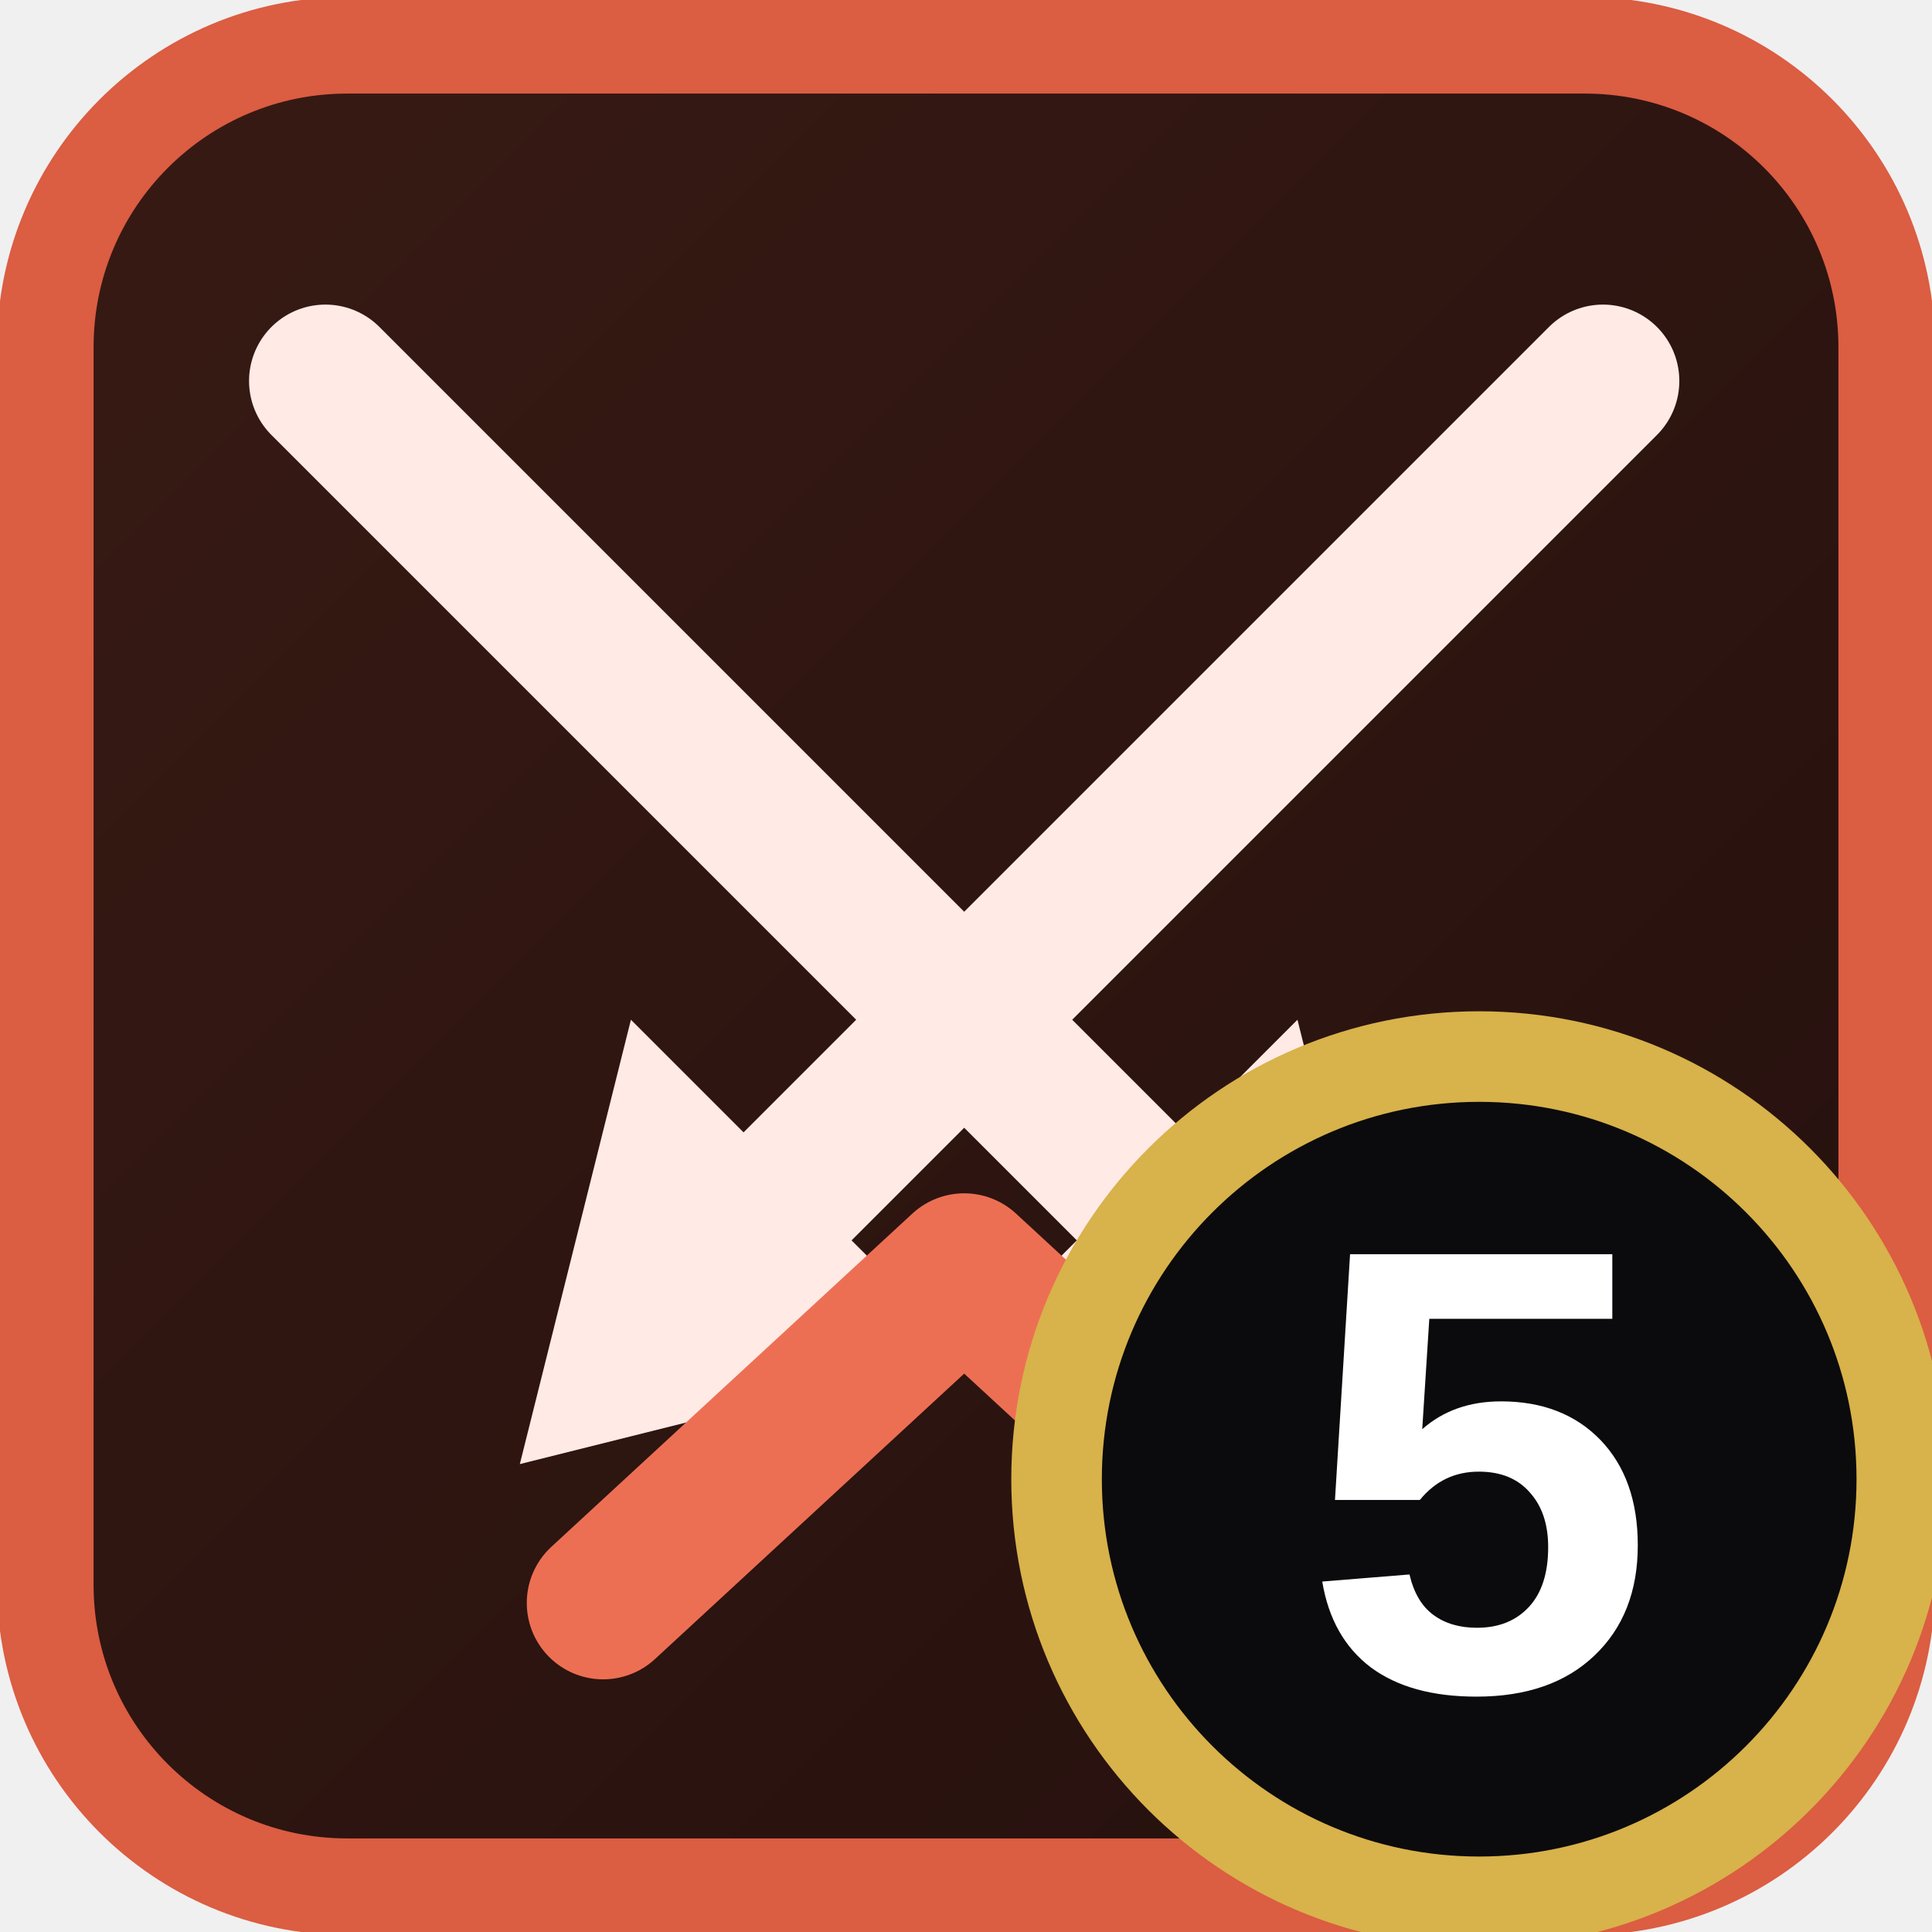
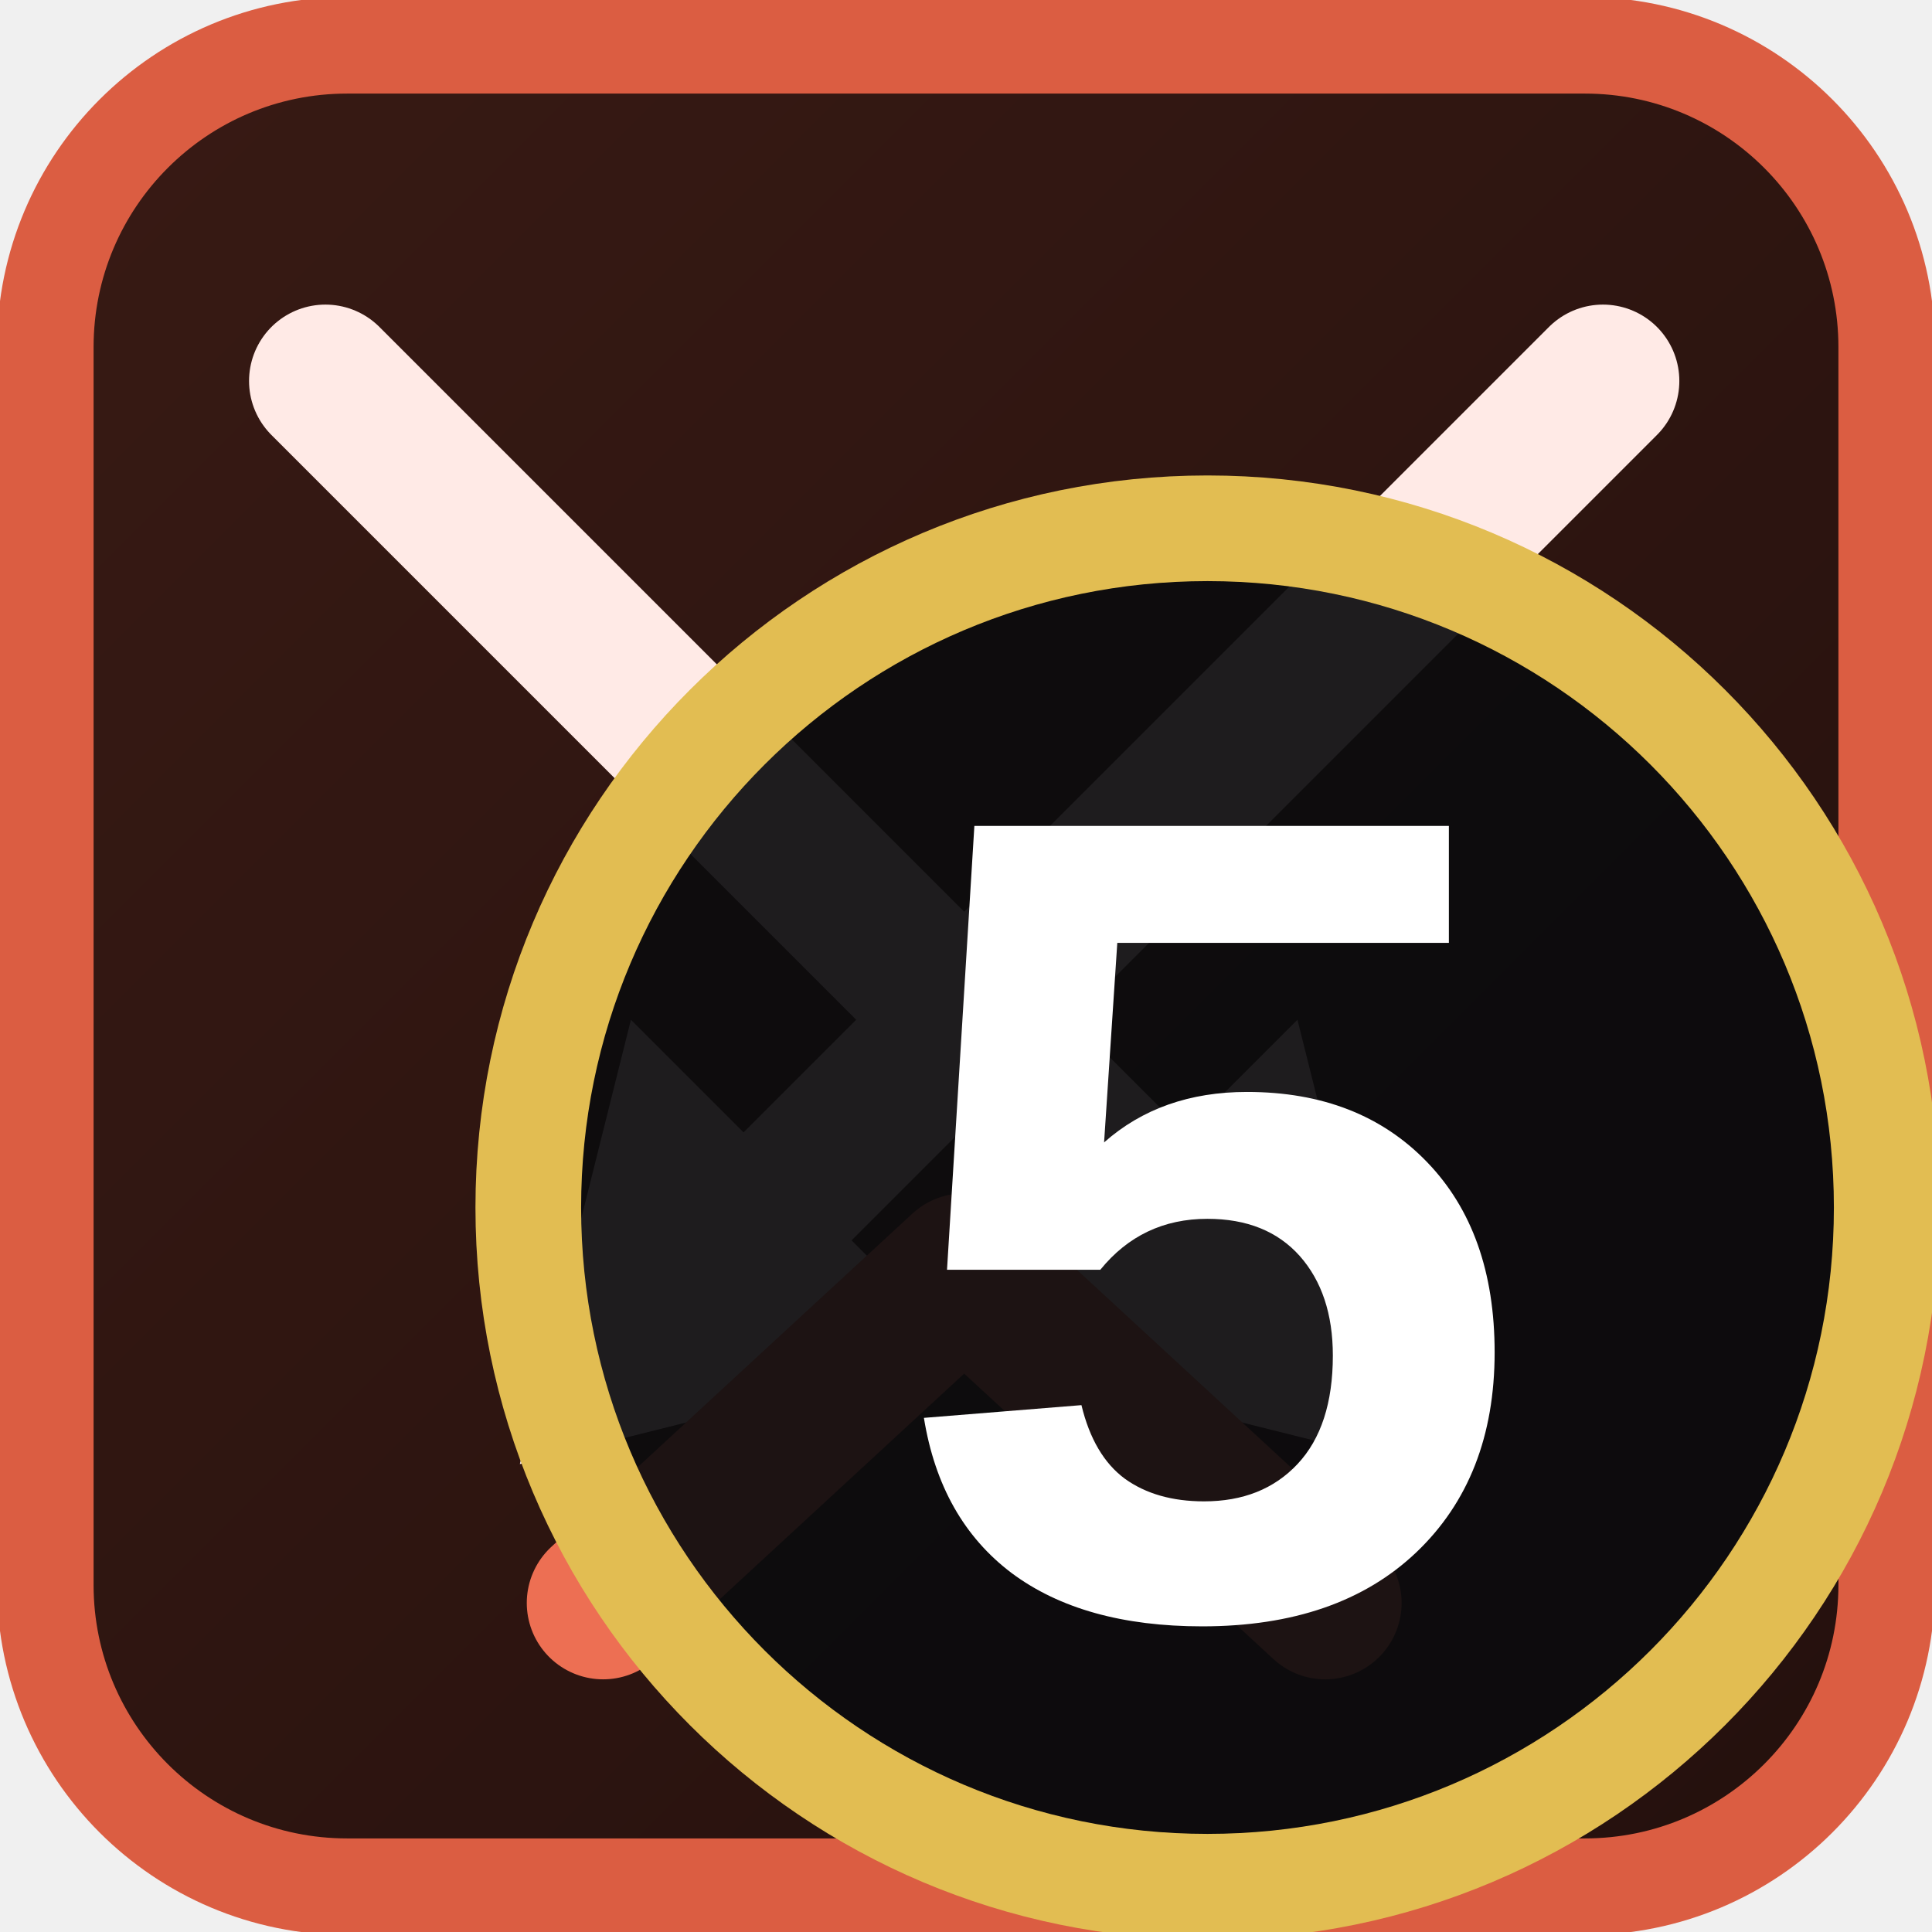
<svg xmlns="http://www.w3.org/2000/svg" viewBox="0 0 64 64" width="64" height="64">
  <defs>
    <linearGradient id="bg" x1="0%" y1="0%" x2="100%" y2="100%">
      <stop offset="0%" stop-color="#381a14" />
      <stop offset="100%" stop-color="#24100d" />
    </linearGradient>
  </defs>
  <rect x="1.5" y="1.5" width="61" height="61" rx="10" fill="url(#bg)" stroke="#db5d42" stroke-width="3.2" />
  <g transform="translate(2.5,2.5) scale(0.92)">
    <path d="M9 11 L43 45 M55 11 L21 45" stroke="#ffeae6" stroke-width="5.5" stroke-linecap="round" />
    <polygon points="48,50 32,46 44,34" fill="#ffeae6" />
    <polygon points="16,50 32,46 20,34" fill="#ffeae6" />
    <path d="M19 55 L32 43 L45 55" fill="none" stroke="#ed6f53" stroke-width="5.5" stroke-linecap="round" stroke-linejoin="round" />
  </g>
  <g class="twod12-num">
-     <circle cx="49" cy="49" r="14" fill="#0b0b0d" stroke="#d8b24a" stroke-width="3" />
-     <text x="49" y="56" text-anchor="middle" font-family="Arial, Helvetica, sans-serif" font-size="21" font-weight="900" fill="#ffffff">5</text>
+     <circle cx="40" cy="40" r="22.5" fill="#0b0b0d" fill-opacity="0.92" stroke="#e2bd52" stroke-width="3.5" />
+     <text x="40" y="53.5" text-anchor="middle" font-family="Arial, Helvetica, sans-serif" font-size="38" font-weight="900" fill="#ffffff">5</text>
  </g>
</svg>
